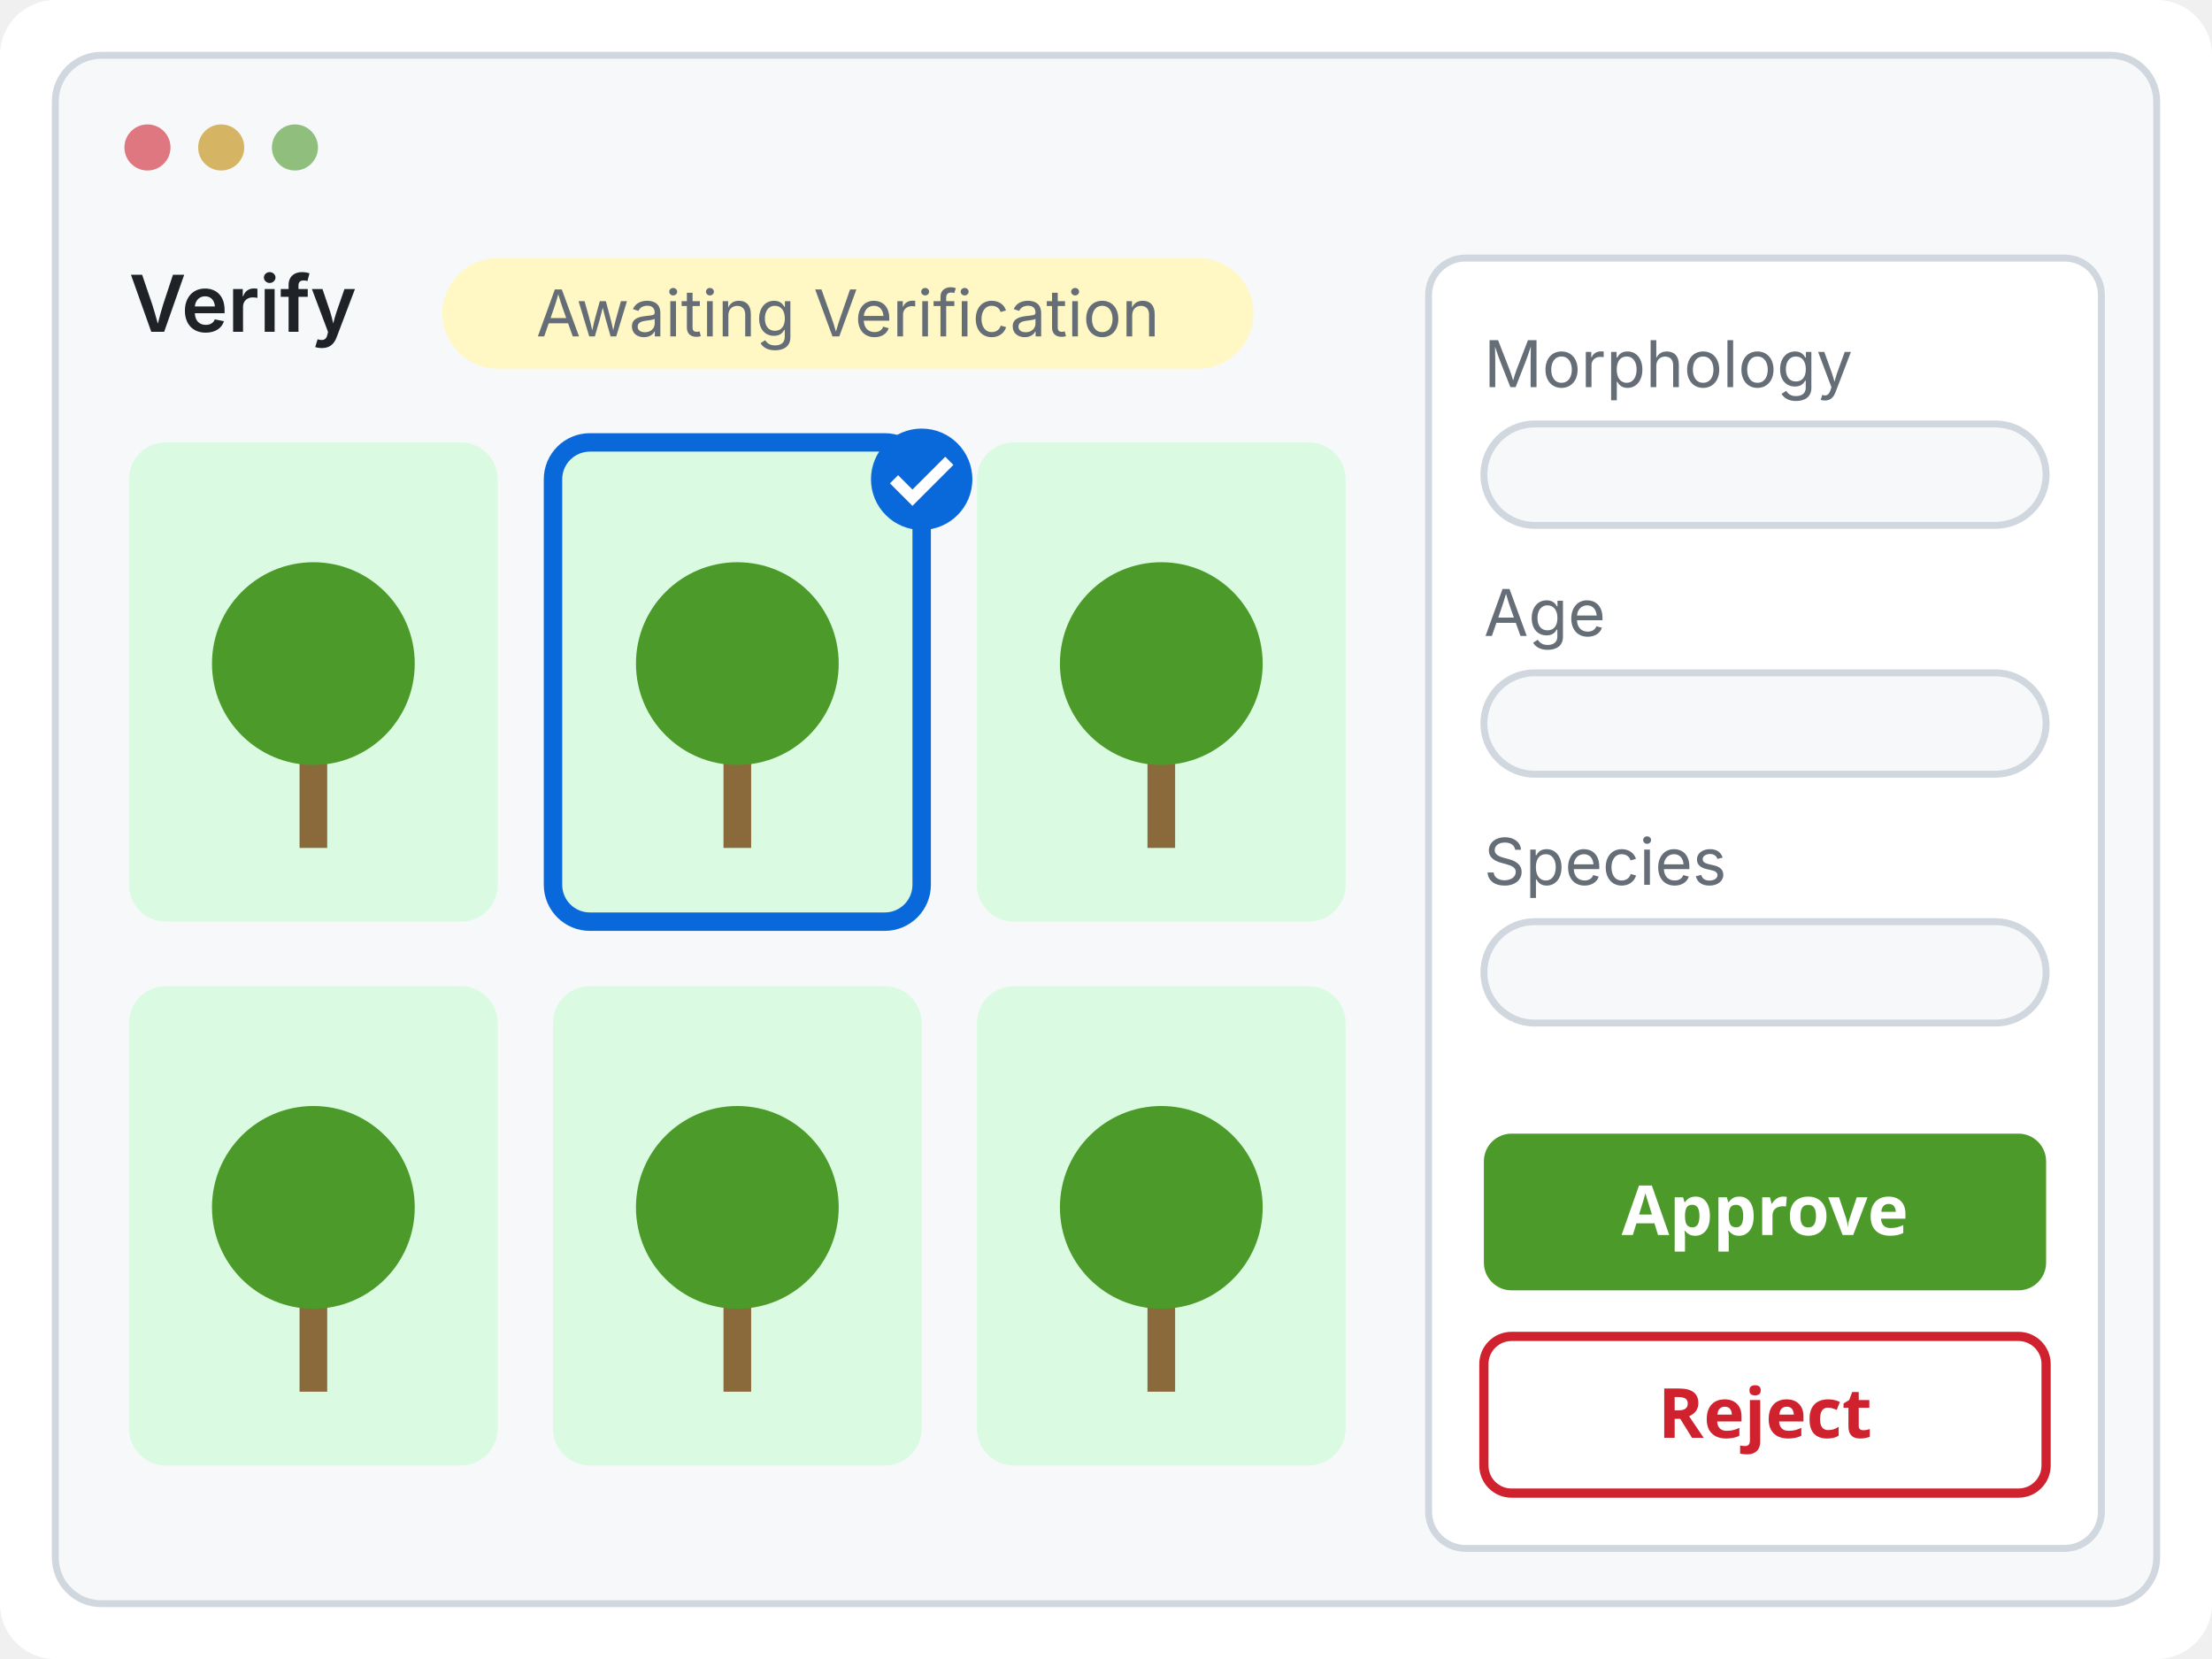
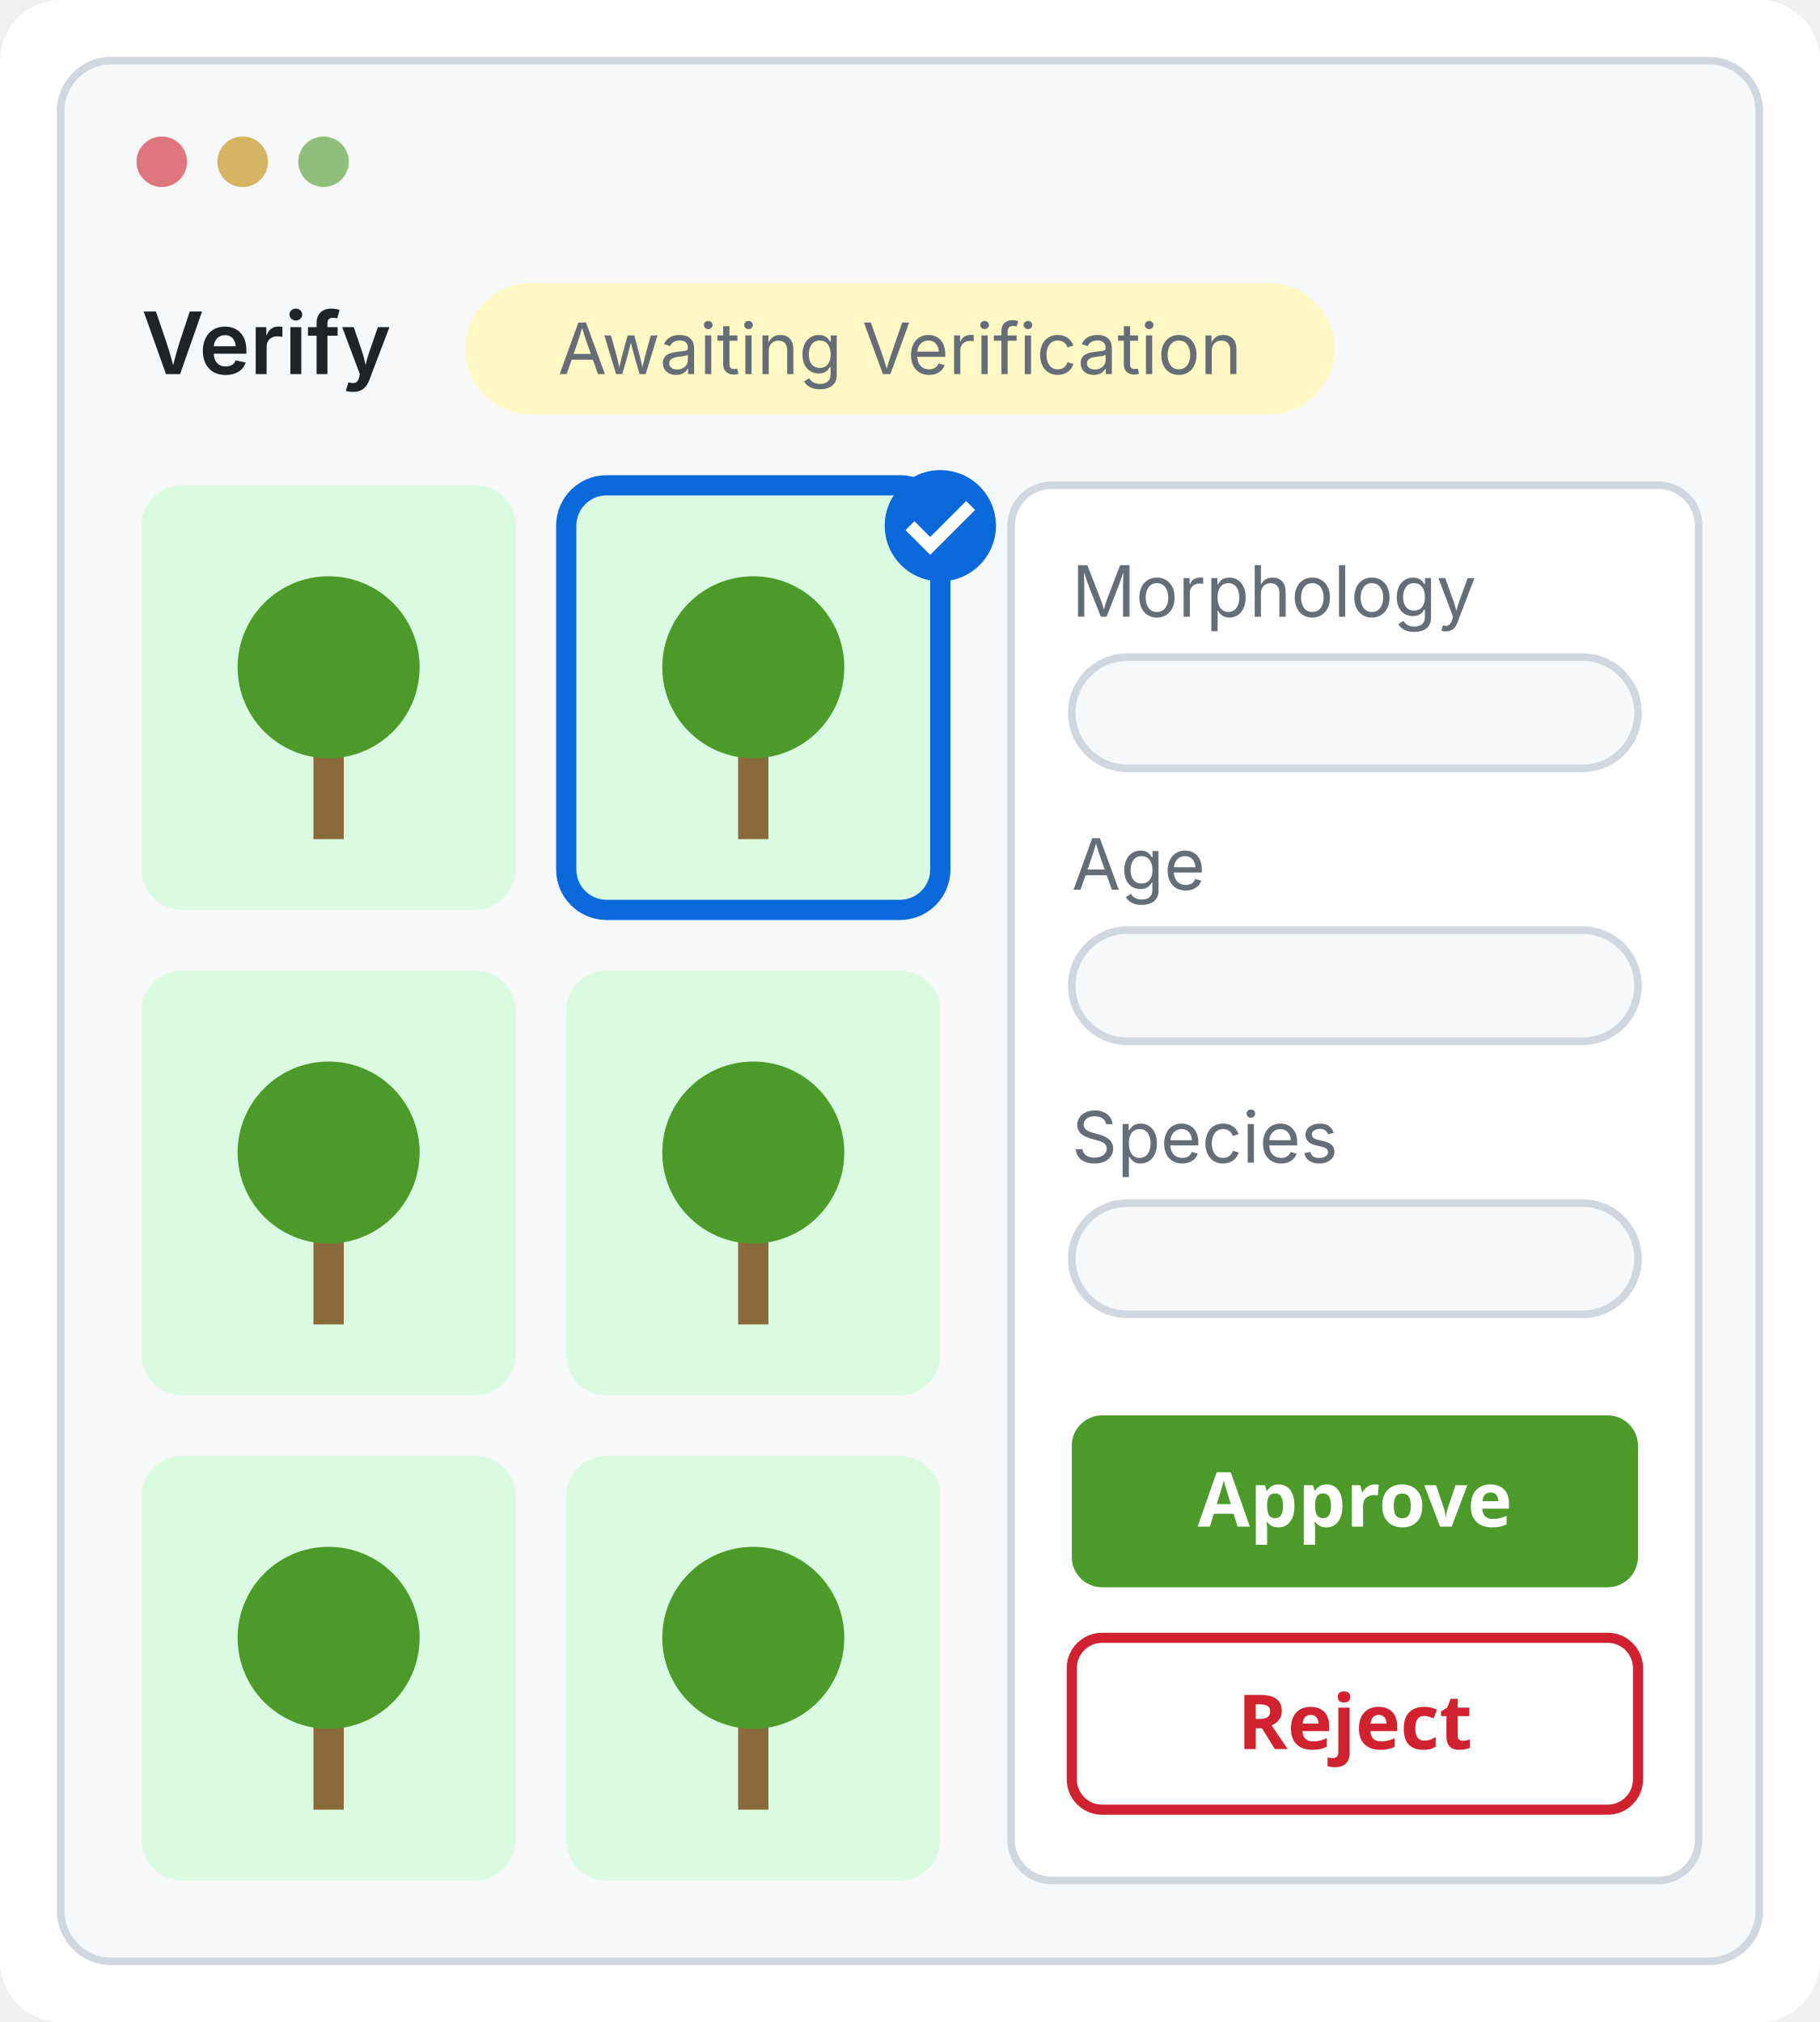
- <svg xmlns="http://www.w3.org/2000/svg" viewBox="0 0 480 360" role="img" aria-labelledby="t">
+ <svg xmlns="http://www.w3.org/2000/svg" viewBox="0 0 360 400" role="img" aria-labelledby="t">
  <style>
-   .bg{fill:#ffffff}.card{fill:#f6f8fa;stroke:#d0d7de;stroke-width:1.5}.line{stroke:#8c959f;stroke-width:2;fill:none}
-   .t{font:600 17px system-ui,-apple-system,"Segoe UI",sans-serif;fill:#1f2328}.s{font:14px system-ui,-apple-system,"Segoe UI",sans-serif;fill:#656d76}
-   .mono{font:13px ui-monospace,Menlo,monospace;fill:#656d76}.num{font:700 15px system-ui,sans-serif;fill:#ffffff}
-   .g{fill:#4c9a2a}.gl{fill:#dafbe1}.a{fill:#bf8700}.al{fill:#fff8c5}.r{fill:#cf222e}.b{fill:#0969da}.bl{fill:#ddf4ff}.w{fill:#ffffff}
-   .tree1{fill:#4c9a2a}.trunk{fill:#8a6a3b}.dash{stroke-dasharray:6 5}
-   @media (prefers-color-scheme: dark){.bg{fill:#0d1117}.card{fill:#161b22;stroke:#30363d}.t{fill:#e6edf3}.s,.mono{fill:#8b949e}
-   .gl{fill:#12261e}.al{fill:#272115}.bl{fill:#0c2d6b}.line{stroke:#6e7681}.w{fill:#0d1117}}
+   .bg{fill:#ffffff}.card{fill:#f6f8fa;stroke:#d0d7de;stroke-width:1.5}.t{font:600 17px system-ui,-apple-system,"Segoe UI",sans-serif;fill:#1f2328}.s{font:14px system-ui,-apple-system,"Segoe UI",sans-serif;fill:#656d76}.g{fill:#4c9a2a}.gl{fill:#dafbe1}.al{fill:#fff8c5}.b{fill:#0969da}.w{fill:#ffffff}.tree1{fill:#4c9a2a}.trunk{fill:#8a6a3b}
+   @media (prefers-color-scheme: dark){.bg{fill:#0d1117}.card{fill:#161b22;stroke:#30363d}.t{fill:#e6edf3}.s{fill:#8b949e}.gl{fill:#12261e}.al{fill:#272115}.w{fill:#0d1117}}
</style>
-   <rect class="bg" width="480" height="360" rx="12" />
-   <rect class="card" x="12" y="12" width="456" height="336" rx="10" />
+   <rect class="bg" width="360" height="400" rx="12" />
+   <rect class="card" x="12" y="12" width="336" height="376" rx="10" />
  <circle cx="32" cy="32" r="5" fill="#cf222e" opacity=".6" />
  <circle cx="48" cy="32" r="5" fill="#bf8700" opacity=".6" />
  <circle cx="64" cy="32" r="5" fill="#4c9a2a" opacity=".6" />
-   <text class="t" x="28" y="72">Verify</text>
-   <rect class="al" x="96" y="56" width="176" height="24" rx="12" />
-   <text class="s" x="184" y="73" text-anchor="middle">Awaiting Verification</text>
-   <rect class="gl" x="28" y="96" width="80" height="104" rx="8" />
-   <rect class="trunk" x="65" y="154" width="6" height="30" />
-   <circle class="tree1" cx="68" cy="144" r="22" />
-   <rect class="gl" x="28" y="214" width="80" height="104" rx="8" />
-   <rect class="trunk" x="65" y="272" width="6" height="30" />
-   <circle class="tree1" cx="68" cy="262" r="22" />
-   <rect class="gl" x="120" y="96" width="80" height="104" rx="8" stroke="#0969da" stroke-width="4" />
-   <rect class="trunk" x="157" y="154" width="6" height="30" />
-   <circle class="tree1" cx="160" cy="144" r="22" />
-   <rect class="gl" x="120" y="214" width="80" height="104" rx="8" />
-   <rect class="trunk" x="157" y="272" width="6" height="30" />
-   <circle class="tree1" cx="160" cy="262" r="22" />
-   <rect class="gl" x="212" y="96" width="80" height="104" rx="8" />
-   <rect class="trunk" x="249" y="154" width="6" height="30" />
-   <circle class="tree1" cx="252" cy="144" r="22" />
-   <rect class="gl" x="212" y="214" width="80" height="104" rx="8" />
-   <rect class="trunk" x="249" y="272" width="6" height="30" />
-   <circle class="tree1" cx="252" cy="262" r="22" />
-   <circle class="b" cx="200" cy="104" r="11" />
-   <path d="M194 104l4 4 8-8" stroke="#fff" stroke-width="2.5" fill="none" />
-   <rect class="w" x="310" y="56" width="146" height="280" rx="8" stroke="#d0d7de" stroke-width="1.5" />
-   <text class="s" x="322" y="84">Morphology</text>
-   <rect class="card" x="322" y="92" width="122" height="22" rx="11" />
-   <text class="s" x="322" y="138">Age</text>
-   <rect class="card" x="322" y="146" width="122" height="22" rx="11" />
-   <text class="s" x="322" y="192">Species</text>
-   <rect class="card" x="322" y="200" width="122" height="22" rx="11" />
-   <rect class="g" x="322" y="246" width="122" height="34" rx="6" />
-   <text x="383" y="268" text-anchor="middle" style="font:600 15px system-ui,sans-serif;fill:#fff">Approve</text>
-   <rect x="322" y="290" width="122" height="34" rx="6" fill="none" stroke="#cf222e" stroke-width="2" />
-   <text x="383" y="312" text-anchor="middle" style="font:600 15px system-ui,sans-serif;fill:#cf222e">Reject</text>
+   <text class="t" x="28" y="74">Verify</text>
+   <rect class="al" x="92" y="56" width="172" height="26" rx="13" />
+   <text class="s" x="178" y="74" text-anchor="middle">Awaiting Verification</text>
+   <rect class="gl" x="28" y="96" width="74" height="84" rx="8" />
+   <rect class="trunk" x="62" y="142" width="6" height="24" />
+   <circle class="tree1" cx="65" cy="132" r="18" />
+   <rect class="gl" x="112" y="96" width="74" height="84" rx="8" stroke="#0969da" stroke-width="4" />
+   <rect class="trunk" x="146" y="142" width="6" height="24" />
+   <circle class="tree1" cx="149" cy="132" r="18" />
+   <rect class="gl" x="28" y="192" width="74" height="84" rx="8" />
+   <rect class="trunk" x="62" y="238" width="6" height="24" />
+   <circle class="tree1" cx="65" cy="228" r="18" />
+   <rect class="gl" x="112" y="192" width="74" height="84" rx="8" />
+   <rect class="trunk" x="146" y="238" width="6" height="24" />
+   <circle class="tree1" cx="149" cy="228" r="18" />
+   <rect class="gl" x="28" y="288" width="74" height="84" rx="8" />
+   <rect class="trunk" x="62" y="334" width="6" height="24" />
+   <circle class="tree1" cx="65" cy="324" r="18" />
+   <rect class="gl" x="112" y="288" width="74" height="84" rx="8" />
+   <rect class="trunk" x="146" y="334" width="6" height="24" />
+   <circle class="tree1" cx="149" cy="324" r="18" />
+   <circle class="b" cx="186" cy="104" r="11" />
+   <path d="M180 104l4 4 8-8" stroke="#fff" stroke-width="2.5" fill="none" />
+   <rect class="w" x="200" y="96" width="136" height="276" rx="8" stroke="#d0d7de" stroke-width="1.5" />
+   <text class="s" x="212" y="122">Morphology</text>
+   <rect class="card" x="212" y="130" width="112" height="22" rx="11" />
+   <text class="s" x="212" y="176">Age</text>
+   <rect class="card" x="212" y="184" width="112" height="22" rx="11" />
+   <text class="s" x="212" y="230">Species</text>
+   <rect class="card" x="212" y="238" width="112" height="22" rx="11" />
+   <rect class="g" x="212" y="280" width="112" height="34" rx="6" />
+   <text x="268" y="302" text-anchor="middle" style="font:600 15px system-ui,sans-serif;fill:#fff">Approve</text>
+   <rect x="212" y="324" width="112" height="34" rx="6" fill="none" stroke="#cf222e" stroke-width="2" />
+   <text x="268" y="346" text-anchor="middle" style="font:600 15px system-ui,sans-serif;fill:#cf222e">Reject</text>
</svg>
